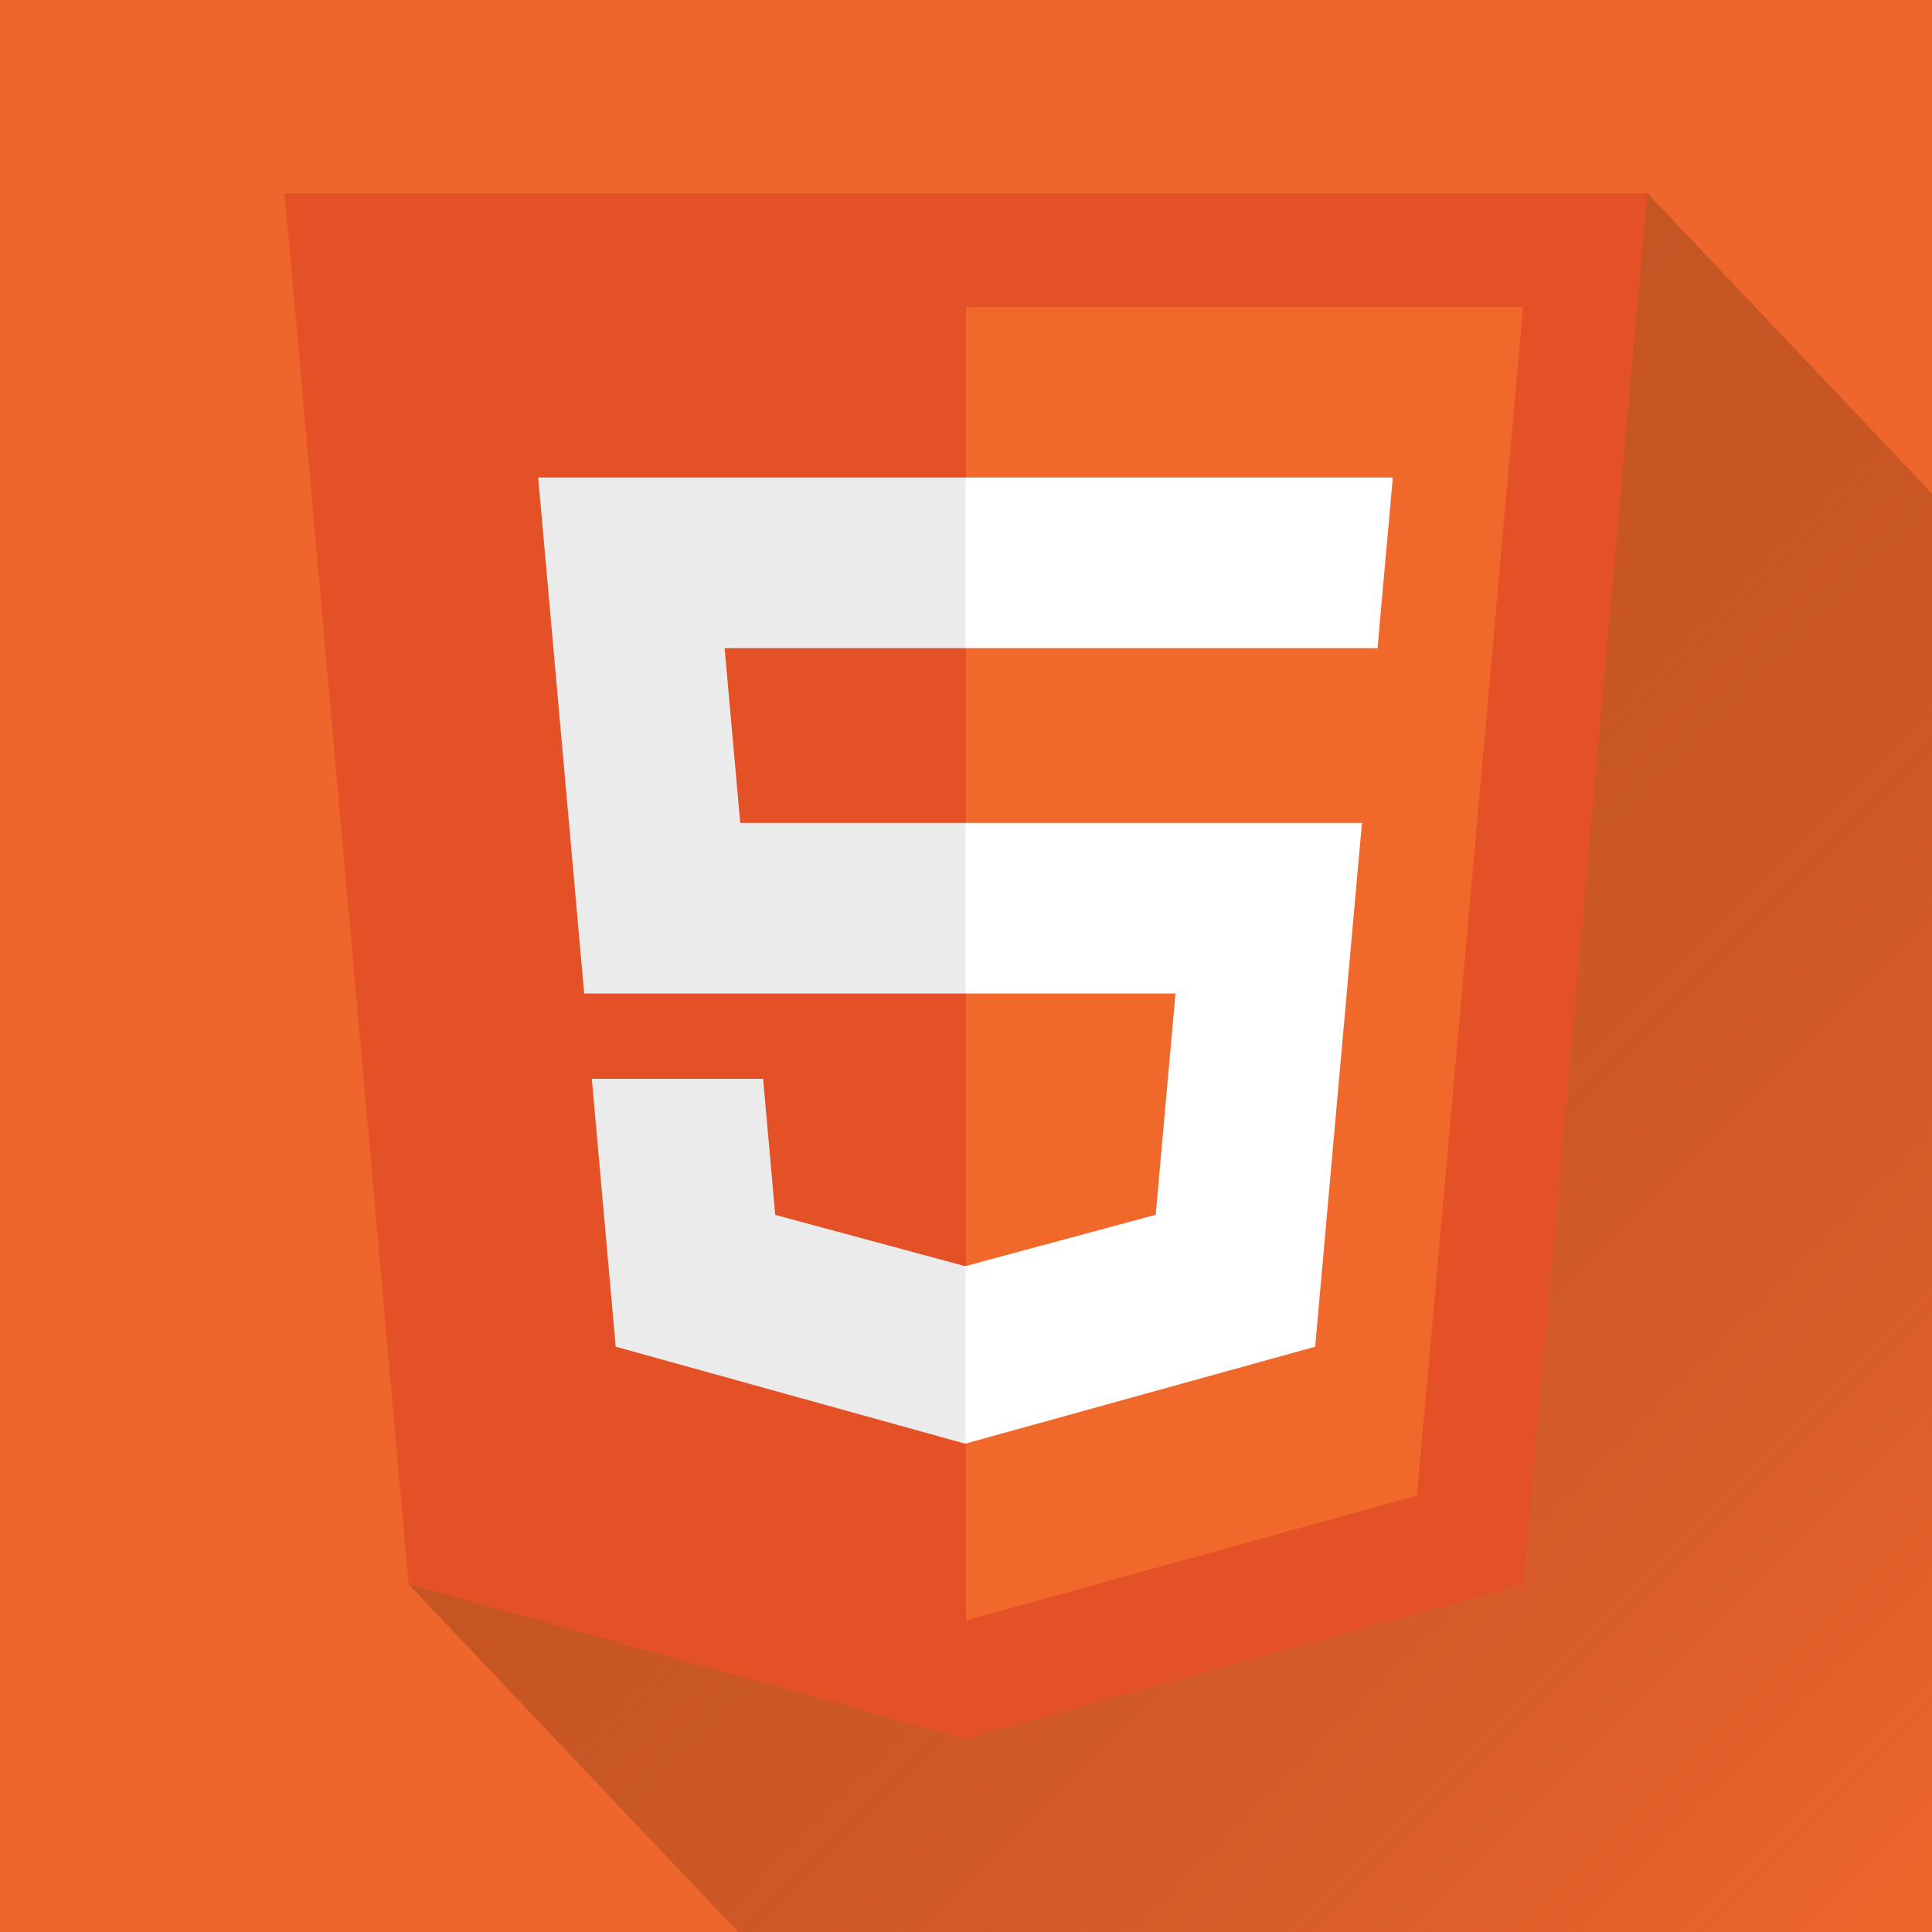
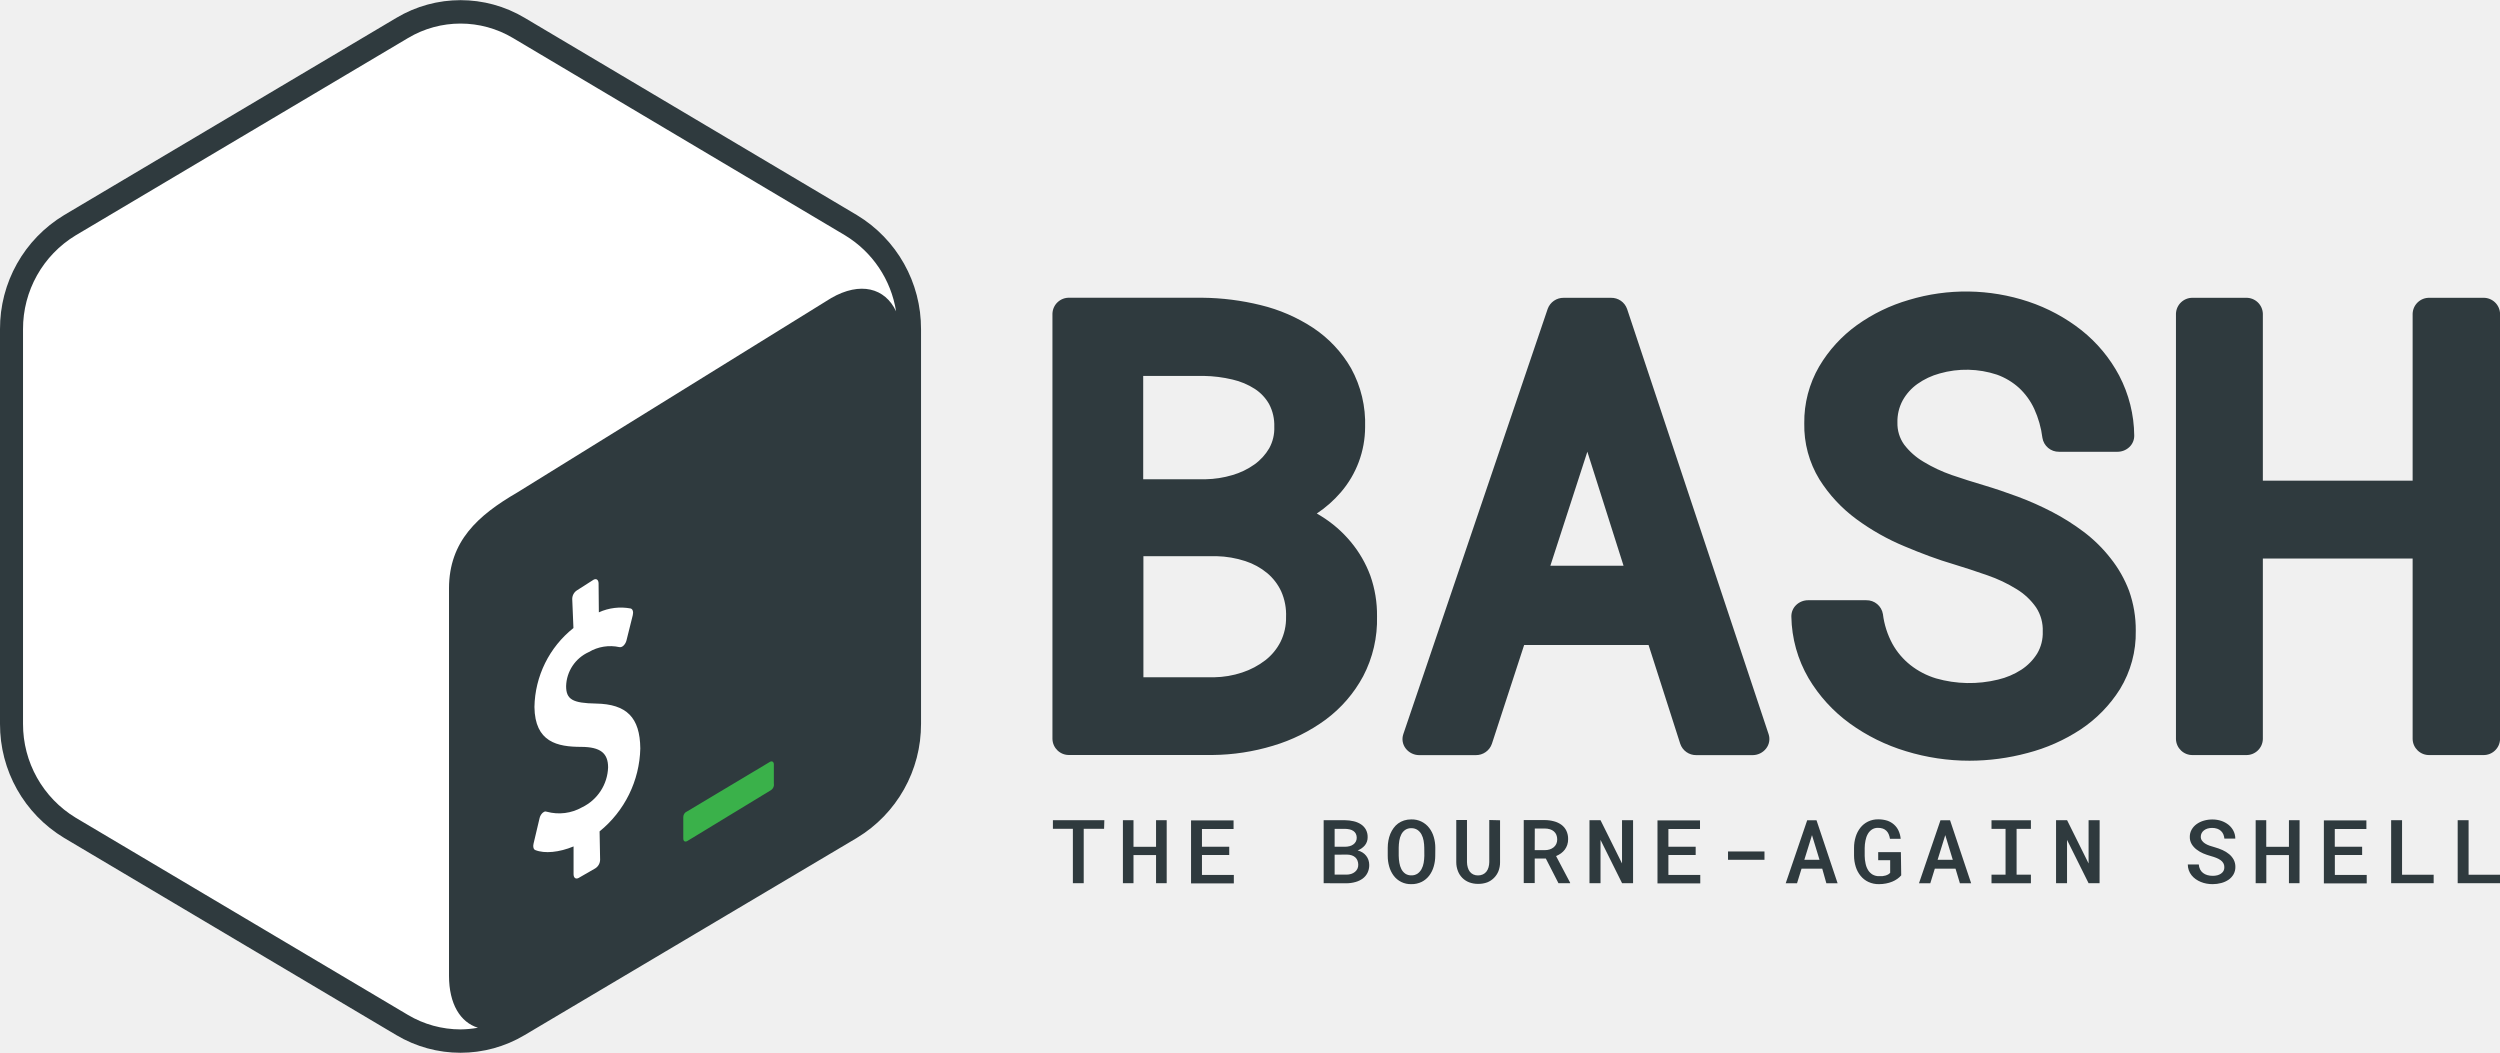
- <svg xmlns="http://www.w3.org/2000/svg" viewBox="0 0 200 200">
+ <svg xmlns="http://www.w3.org/2000/svg" viewBox="0 0 375.72 158.2" width="2500" height="1053">
  <defs>
-     <linearGradient id="a" x1="102.005" y1="88.535" x2="206.735" y2="193.265" gradientUnits="userSpaceOnUse">
-       <stop offset="0" stop-color="#c55523" />
-       <stop offset="1" stop-color="#a14623" stop-opacity="0" />
-     </linearGradient>
+     <style>.cls-1{fill:#fff}.cls-2{fill:#2f3a3e}.cls-3{fill:#3ab14a}</style>
  </defs>
-   <path fill="#ef662c" d="M0 0h200v200H0z" />
-   <path fill="url(#a)" d="M200 51.094L170.54 20 42.299 164.007 76.401 200H200V51.094z" />
-   <path fill="#e45126" d="M42.299 164.007L29.46 20h141.08l-12.852 143.983L99.914 180l-57.615-15.993z" />
-   <path fill="#f1682b" d="M100 167.758l46.684-12.943 10.984-123.041H100v135.984z" />
-   <path fill="#ebebeb" d="M100 85.185H76.629l-1.615-18.086H100V49.436H55.712l.423 4.739 4.341 48.671H100V85.185zm0 45.868l-.077.022-19.67-5.312-1.258-14.085h-17.73l2.475 27.731 36.178 10.043.082-.022v-18.377z" />
-   <path fill="#fff" d="M99.939 85.185v17.661h21.748l-2.05 22.906-19.698 5.316v18.376l36.208-10.035.265-2.984 4.151-46.498.43-4.742H99.939zm0-35.749v17.663h42.662l.354-3.97.804-8.954.423-4.739H99.939z" />
+   <g id="Layer_2" data-name="Layer 2">
+     <g id="Layer_1-2" data-name="Layer 1">
+       <path class="cls-1" d="M128.79 32.3L78.85 2.65a18.81 18.81 0 0 0-19.27 0L9.63 32.3A19.92 19.92 0 0 0 0 49.46v59.29a19.92 19.92 0 0 0 9.63 17.15l49.94 29.64a18.82 18.82 0 0 0 19.27 0l49.94-29.64a19.92 19.92 0 0 0 9.64-17.16V49.46a19.92 19.92 0 0 0-9.63-17.16z" />
+       <path class="cls-2" d="M128.79 32.3L78.85 2.65a18.81 18.81 0 0 0-19.27 0L9.63 32.3A19.92 19.92 0 0 0 0 49.46v59.29a19.92 19.92 0 0 0 9.63 17.15l49.94 29.64a18.82 18.82 0 0 0 19.27 0l49.94-29.64a19.92 19.92 0 0 0 9.64-17.16V49.46a19.92 19.92 0 0 0-9.63-17.16zM61.32 152.51l-49.94-29.64a16.44 16.44 0 0 1-7.92-14.12V49.46a16.43 16.43 0 0 1 7.92-14.12L61.32 5.69a15.4 15.4 0 0 1 15.78 0L127 35.34a16.33 16.33 0 0 1 7.67 11.42c-1.66-3.53-5.39-4.5-9.74-2L77.72 74c-5.89 3.43-10.23 7.3-10.24 14.4v58.22c0 4.25 1.71 7 4.35 7.81a15.3 15.3 0 0 1-2.62.25 15.47 15.47 0 0 1-7.89-2.17z" />
+       <path class="cls-3" d="M115.7 114.48l-12.44 7.44a.91.91 0 0 0-.57.81V126c0 .4.27.56.6.37l12.63-7.68a1 1 0 0 0 .38-1v-2.87c-.01-.37-.3-.53-.6-.34z" />
+       <path class="cls-1" d="M89.22 87.09c.4-.2.73 0 .74.57L90 92a8 8 0 0 1 4.78-.58c.31.08.44.5.32 1l-.95 3.81a1.64 1.64 0 0 1-.43.76 1 1 0 0 1-.25.18.57.57 0 0 1-.37.06 6.34 6.34 0 0 0-4.61.74 5.79 5.79 0 0 0-3.41 5.13c0 2 1 2.55 4.49 2.61 4.61.08 6.61 2.09 6.66 6.74a16.53 16.53 0 0 1-6.12 12.47l.08 4.26a1.56 1.56 0 0 1-.73 1.3l-2.52 1.45c-.4.2-.73 0-.74-.56v-4.19c-2.16.9-4.35 1.11-5.75.55-.26-.1-.38-.49-.27-.94l.91-3.85a1.61 1.61 0 0 1 .45-.8 1 1 0 0 1 .24-.17.5.5 0 0 1 .41 0 7 7 0 0 0 5.29-.67 6.92 6.92 0 0 0 3.91-6c0-2.16-1.19-3.06-4-3.08-3.63 0-7-.7-7.07-6a15.5 15.5 0 0 1 5.86-11.86L86 90a1.55 1.55 0 0 1 .73-1.32z" />
+       <path class="cls-2" d="M203 81.4a18.21 18.21 0 0 0-4.46-3.87l-.64-.38a17.73 17.73 0 0 0 3.62-3.2 15.08 15.08 0 0 0 3.64-9.77 17.16 17.16 0 0 0-2.11-8.86 18.17 18.17 0 0 0-5.71-6.08 25.05 25.05 0 0 0-7.87-3.41 38 38 0 0 0-8.77-1.11h-20a2.47 2.47 0 0 0-2.53 2.4v63.92a2.47 2.47 0 0 0 2.53 2.4h21.54a32.31 32.31 0 0 0 9.08-1.39 25.71 25.71 0 0 0 7.92-3.93 19.78 19.78 0 0 0 5.63-6.52 18.36 18.36 0 0 0 2.08-9 17.7 17.7 0 0 0-1-6.1 17.32 17.32 0 0 0-2.95-5.1zm-12.25-14.06a7.85 7.85 0 0 1-2.23 2.44 11 11 0 0 1-3.33 1.6 15 15 0 0 1-4 .62h-9.38V56.47h9.11a20 20 0 0 1 4.3.54 10.53 10.53 0 0 1 3.38 1.42 6.62 6.62 0 0 1 2.13 2.27 6.81 6.81 0 0 1 .78 3.41 6.2 6.2 0 0 1-.76 3.23zm-18.91 16.22h11a15.08 15.08 0 0 1 4.32.74 10 10 0 0 1 3.28 1.8 7.94 7.94 0 0 1 2.11 2.75 8.63 8.63 0 0 1 .73 3.85 8.07 8.07 0 0 1-.83 3.73 8.21 8.21 0 0 1-2.27 2.76 11.71 11.71 0 0 1-3.49 1.85 14 14 0 0 1-4.23.72h-10.62zM244.53 46.4a2.51 2.51 0 0 0-2.41-1.67H235a2.52 2.52 0 0 0-2.4 1.66l-21.7 63.92a2.3 2.3 0 0 0 .36 2.15 2.57 2.57 0 0 0 2 1h8.54a2.52 2.52 0 0 0 2.41-1.69l4.85-14.86h18.7l4.76 14.85a2.51 2.51 0 0 0 2.42 1.7h8.49a2.57 2.57 0 0 0 2-1 2.31 2.31 0 0 0 .37-2.15zM244 85h-11l5.56-17.14zM317.19 83.87a21.63 21.63 0 0 0-4-3.94 33.83 33.83 0 0 0-4.74-3 46.11 46.11 0 0 0-5.19-2.31c-1.72-.64-3.47-1.23-5.21-1.75-1.48-.43-3.06-.94-4.71-1.5a22.29 22.29 0 0 1-4.26-2 10.1 10.1 0 0 1-2.92-2.59 5.45 5.45 0 0 1-1-3.28 6.67 6.67 0 0 1 .79-3.35 7.54 7.54 0 0 1 2.21-2.47 10.59 10.59 0 0 1 3.35-1.58 14.62 14.62 0 0 1 8.61.18 10 10 0 0 1 3.33 2 10.12 10.12 0 0 1 2.27 3.14 14.88 14.88 0 0 1 1.23 4.35 2.49 2.49 0 0 0 2.51 2.1h8.77a2.59 2.59 0 0 0 1.8-.72 2.34 2.34 0 0 0 .72-1.73 19.83 19.83 0 0 0-2.26-9 21.76 21.76 0 0 0-5.66-6.81 26.37 26.37 0 0 0-8-4.31 29.68 29.68 0 0 0-17.95-.25 25.72 25.72 0 0 0-7.8 3.78 20.5 20.5 0 0 0-5.68 6.22 16.59 16.59 0 0 0-2.24 8.55 15.56 15.56 0 0 0 2.27 8.41A21.9 21.9 0 0 0 279 78a34.51 34.51 0 0 0 7.23 4.08c2.52 1.06 5 2 7.47 2.72q2.4.73 5 1.64a21.76 21.76 0 0 1 4.35 2.06 9.74 9.74 0 0 1 2.95 2.76 6.16 6.16 0 0 1 1 3.63 6.06 6.06 0 0 1-.84 3.31 7.89 7.89 0 0 1-2.37 2.42 11.11 11.11 0 0 1-3.51 1.49 18.16 18.16 0 0 1-9.31-.18 11.69 11.69 0 0 1-3.85-2 10.69 10.69 0 0 1-2.71-3.19 12.67 12.67 0 0 1-1.43-4.47 2.49 2.49 0 0 0-2.51-2.09h-8.73a2.59 2.59 0 0 0-1.81.73 2.34 2.34 0 0 0-.71 1.74 19 19 0 0 0 2.59 9.26 22.72 22.72 0 0 0 6.18 6.78 28.34 28.34 0 0 0 8.45 4.18 32.55 32.55 0 0 0 9.55 1.43 33.72 33.72 0 0 0 8.72-1.16 26.7 26.7 0 0 0 8-3.55 20.11 20.11 0 0 0 5.91-6.07 16.18 16.18 0 0 0 2.36-8.74 17.51 17.51 0 0 0-1-6 18.1 18.1 0 0 0-2.79-4.91zM373.2 44.73h-8.08a2.47 2.47 0 0 0-2.53 2.4v25.08h-22.51V47.13a2.47 2.47 0 0 0-2.53-2.4h-8a2.47 2.47 0 0 0-2.53 2.4v63.92a2.47 2.47 0 0 0 2.53 2.4h8a2.47 2.47 0 0 0 2.53-2.4V83.91h22.51v27.14a2.47 2.47 0 0 0 2.53 2.4h8.08a2.47 2.47 0 0 0 2.53-2.4V47.13a2.47 2.47 0 0 0-2.53-2.4zM165.93 124.53h-3.06v8.18h-1.63v-8.18h-3v-1.29h7.73zM175.34 132.71h-1.6v-4.23h-3.39v4.23h-1.59v-9.47h1.59v4h3.39v-4h1.6zM184.74 128.47h-4.1v3h4.79v1.27H179v-9.47h6.39v1.29h-4.75v2.67h4.1zM198.93 132.71v-9.47h3.18a6 6 0 0 1 1.34.16 3.35 3.35 0 0 1 1.09.46 2.24 2.24 0 0 1 .74.8 2.29 2.29 0 0 1 .26 1.15 1.87 1.87 0 0 1-.41 1.2 2.6 2.6 0 0 1-1.09.77 2.66 2.66 0 0 1 .74.32 2.07 2.07 0 0 1 .54.49 2.19 2.19 0 0 1 .34.63 2.34 2.34 0 0 1 .12.74 2.59 2.59 0 0 1-.26 1.19 2.43 2.43 0 0 1-.72.86 3.33 3.33 0 0 1-1.09.52 5.09 5.09 0 0 1-1.36.19zm1.65-5.48h1.57a2.71 2.71 0 0 0 .69-.09 1.64 1.64 0 0 0 .55-.26 1.27 1.27 0 0 0 .37-.42 1.19 1.19 0 0 0 .14-.57 1.34 1.34 0 0 0-.13-.61 1.13 1.13 0 0 0-.37-.42 1.65 1.65 0 0 0-.56-.24 3.37 3.37 0 0 0-.7-.08h-1.56zm0 1.19v3h1.79a2.38 2.38 0 0 0 .71-.11 1.74 1.74 0 0 0 .55-.3 1.35 1.35 0 0 0 .37-.46 1.37 1.37 0 0 0 .13-.61 1.66 1.66 0 0 0-.12-.64 1.29 1.29 0 0 0-.33-.48 1.53 1.53 0 0 0-.53-.3 2.31 2.31 0 0 0-.7-.11zM215.7 128.59a5.7 5.7 0 0 1-.23 1.61 4.16 4.16 0 0 1-.67 1.36 3.3 3.3 0 0 1-1.12.94 3.39 3.39 0 0 1-1.58.35 3.19 3.19 0 0 1-2.66-1.29 4.18 4.18 0 0 1-.66-1.36 5.73 5.73 0 0 1-.22-1.61v-1.21a5.92 5.92 0 0 1 .1-1.09 5 5 0 0 1 .29-1 4.25 4.25 0 0 1 .49-.87 3.08 3.08 0 0 1 .68-.69 3.18 3.18 0 0 1 .89-.45 3.52 3.52 0 0 1 1.09-.16 3.27 3.27 0 0 1 2.7 1.29 4.1 4.1 0 0 1 .68 1.36 5.73 5.73 0 0 1 .23 1.61zm-1.65-1.22a6.32 6.32 0 0 0-.1-1.06 3.1 3.1 0 0 0-.32-.94 1.93 1.93 0 0 0-.6-.67 1.61 1.61 0 0 0-.93-.26 1.57 1.57 0 0 0-.92.26 1.85 1.85 0 0 0-.58.67 3.09 3.09 0 0 0-.3.94 7.05 7.05 0 0 0-.09 1.06v1.22a6.84 6.84 0 0 0 .1 1.06 3.22 3.22 0 0 0 .3.94 1.87 1.87 0 0 0 .58.68 1.56 1.56 0 0 0 .92.26 1.6 1.6 0 0 0 .93-.26 2 2 0 0 0 .6-.68 3.08 3.08 0 0 0 .32-.94 6.6 6.6 0 0 0 .1-1.06zM225.44 123.25v6.34a3.64 3.64 0 0 1-.25 1.33 3 3 0 0 1-.67 1 2.94 2.94 0 0 1-1 .66 3.81 3.81 0 0 1-1.37.23 3.67 3.67 0 0 1-1.34-.23 2.91 2.91 0 0 1-1.7-1.69 3.66 3.66 0 0 1-.25-1.34v-6.34h1.61v6.34a2.93 2.93 0 0 0 .12.8 1.88 1.88 0 0 0 .31.63 1.42 1.42 0 0 0 .51.41 1.62 1.62 0 0 0 .71.15 1.71 1.71 0 0 0 .73-.15 1.45 1.45 0 0 0 .53-.41 1.82 1.82 0 0 0 .32-.63 3 3 0 0 0 .12-.8v-6.34zM232.32 129h-1.67v3.69H229v-9.47h3.15a5.43 5.43 0 0 1 1.41.19 3.29 3.29 0 0 1 1.12.53 2.41 2.41 0 0 1 .73.89 2.82 2.82 0 0 1 .26 1.25 2.71 2.71 0 0 1-.13.87 2.52 2.52 0 0 1-.37.71 2.67 2.67 0 0 1-.57.56 3.66 3.66 0 0 1-.74.41l2.11 4v.08h-1.75zm-1.67-1.26h1.51a2.46 2.46 0 0 0 .75-.11 1.81 1.81 0 0 0 .59-.32 1.41 1.41 0 0 0 .39-.5 1.61 1.61 0 0 0 .14-.68 1.78 1.78 0 0 0-.13-.7 1.38 1.38 0 0 0-.37-.51 1.64 1.64 0 0 0-.59-.32 2.81 2.81 0 0 0-.78-.11h-1.5zM245.43 132.71h-1.65l-3.24-6.51v6.51h-1.66v-9.47h1.66l3.23 6.5v-6.5h1.66zM254.84 128.47h-4.1v3h4.79v1.27h-6.43v-9.47h6.39v1.29h-4.75v2.67h4.1zM265.18 129.19h-5.48v-1.25h5.48zM273.86 130.52h-3.11l-.68 2.2h-1.7l3.23-9.47h1.4l3.17 9.47h-1.69zm-2.69-1.33h2.28l-1.13-3.71zM285.73 131.53a3.42 3.42 0 0 1-.59.53 3.93 3.93 0 0 1-.77.42 4.85 4.85 0 0 1-.92.27 5.47 5.47 0 0 1-1.06.1 3.62 3.62 0 0 1-1.59-.33 3.38 3.38 0 0 1-1.17-.91 4.05 4.05 0 0 1-.73-1.36 5.61 5.61 0 0 1-.26-1.68v-1.17a5.54 5.54 0 0 1 .25-1.68 4.15 4.15 0 0 1 .71-1.36 3.31 3.31 0 0 1 1.13-.91 3.37 3.37 0 0 1 1.53-.34 4.42 4.42 0 0 1 1.38.2 3 3 0 0 1 1 .58 2.76 2.76 0 0 1 .69.93 3.73 3.73 0 0 1 .32 1.22h-1.61a2.94 2.94 0 0 0-.19-.69 1.59 1.59 0 0 0-.35-.52 1.47 1.47 0 0 0-.53-.33 2.13 2.13 0 0 0-.74-.11 1.59 1.59 0 0 0-.89.24 2 2 0 0 0-.62.66 3.16 3.16 0 0 0-.36 1 5.69 5.69 0 0 0-.12 1.14v1.18a5.52 5.52 0 0 0 .13 1.13 3 3 0 0 0 .38 1 2 2 0 0 0 .66.66 1.88 1.88 0 0 0 1 .25h.48a3 3 0 0 0 .47-.09 2.13 2.13 0 0 0 .41-.17 1 1 0 0 0 .3-.25v-1.89h-1.8v-1.21h3.41zM293.89 130.52h-3.11l-.68 2.2h-1.7l3.23-9.47h1.44l3.17 9.47h-1.69zm-2.69-1.33h2.28l-1.13-3.71zM299.3 123.25h5.92v1.29h-2.15v6.89h2.15v1.29h-5.92v-1.29h2.11v-6.89h-2.11zM315.54 132.71h-1.65l-3.24-6.51v6.51H309v-9.47h1.66l3.23 6.5v-6.5h1.66zM334.29 130.28a1.17 1.17 0 0 0-.15-.59 1.46 1.46 0 0 0-.42-.45 2.89 2.89 0 0 0-.64-.34q-.37-.15-.81-.27a9.52 9.52 0 0 1-1.16-.4 4.54 4.54 0 0 1-1-.59 2.91 2.91 0 0 1-.73-.81 2.06 2.06 0 0 1-.28-1.08 2.17 2.17 0 0 1 .28-1.1 2.61 2.61 0 0 1 .74-.82 3.52 3.52 0 0 1 1.08-.52 4.55 4.55 0 0 1 1.29-.18 4.21 4.21 0 0 1 1.34.21 3.51 3.51 0 0 1 1.09.59 2.84 2.84 0 0 1 .74.91 2.59 2.59 0 0 1 .28 1.17h-1.64a2.17 2.17 0 0 0-.16-.65 1.49 1.49 0 0 0-.36-.51 1.57 1.57 0 0 0-.56-.33 2.26 2.26 0 0 0-.76-.12 2.47 2.47 0 0 0-.68.09 1.62 1.62 0 0 0-.54.27 1.27 1.27 0 0 0-.36.42 1.19 1.19 0 0 0-.13.56 1 1 0 0 0 .18.57 1.65 1.65 0 0 0 .46.43 3.22 3.22 0 0 0 .66.32q.37.13.78.24a8.54 8.54 0 0 1 1.19.43 4.31 4.31 0 0 1 1 .62 2.81 2.81 0 0 1 .68.83 2.27 2.27 0 0 1 .25 1.09 2.17 2.17 0 0 1-.28 1.11 2.5 2.5 0 0 1-.75.81 3.52 3.52 0 0 1-1.09.49 5 5 0 0 1-1.3.17 4.9 4.9 0 0 1-.91-.08 4.28 4.28 0 0 1-.86-.25 3.82 3.82 0 0 1-.77-.42 3.05 3.05 0 0 1-.62-.58 2.6 2.6 0 0 1-.57-1.63h1.65a2 2 0 0 0 .2.75 1.55 1.55 0 0 0 .44.53 1.91 1.91 0 0 0 .64.32 2.88 2.88 0 0 0 .81.11 2.76 2.76 0 0 0 .69-.08 1.76 1.76 0 0 0 .56-.25 1.24 1.24 0 0 0 .38-.41 1.11 1.11 0 0 0 .12-.58zM345.59 132.71H344v-4.23h-3.4v4.23H339v-9.47h1.59v4H344v-4h1.6zM355 128.47h-4.1v3h4.79v1.27h-6.44v-9.47h6.39v1.29h-4.75v2.67H355zM361 131.44h4.75v1.27h-6.39v-9.47H361zM371 131.44h4.75v1.27h-6.39v-9.47H371z" />
+     </g>
+   </g>
</svg>
